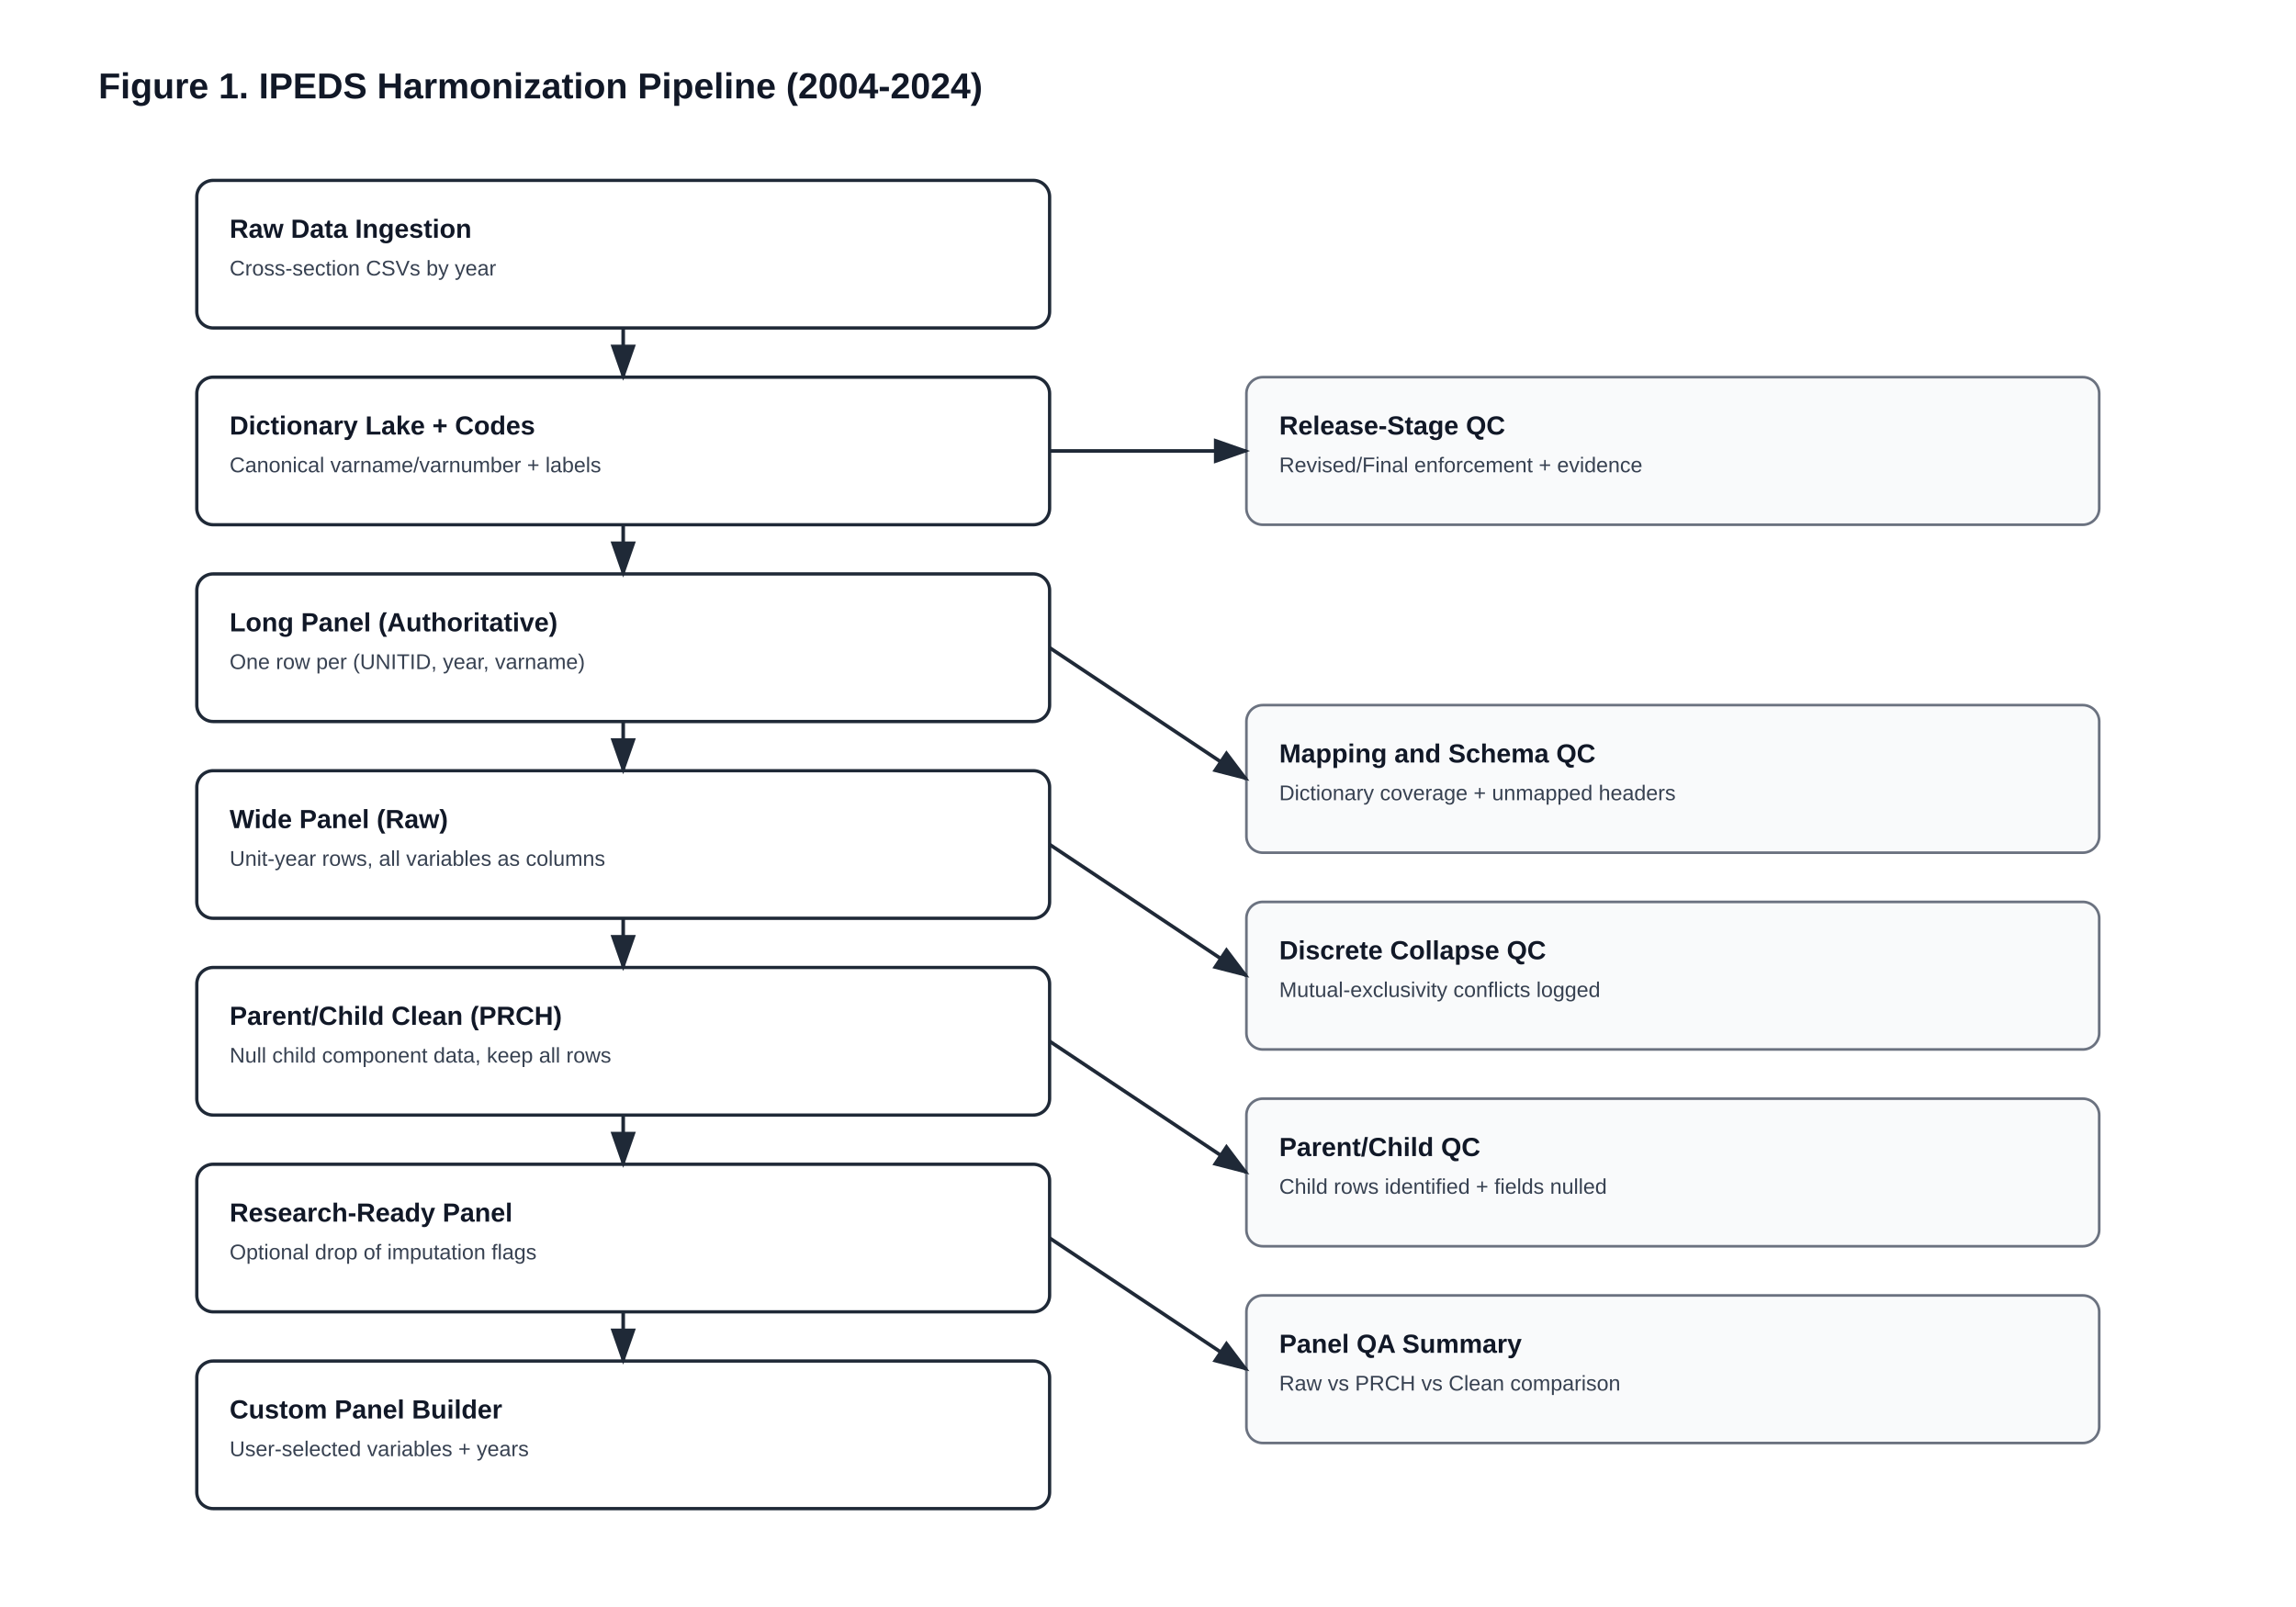
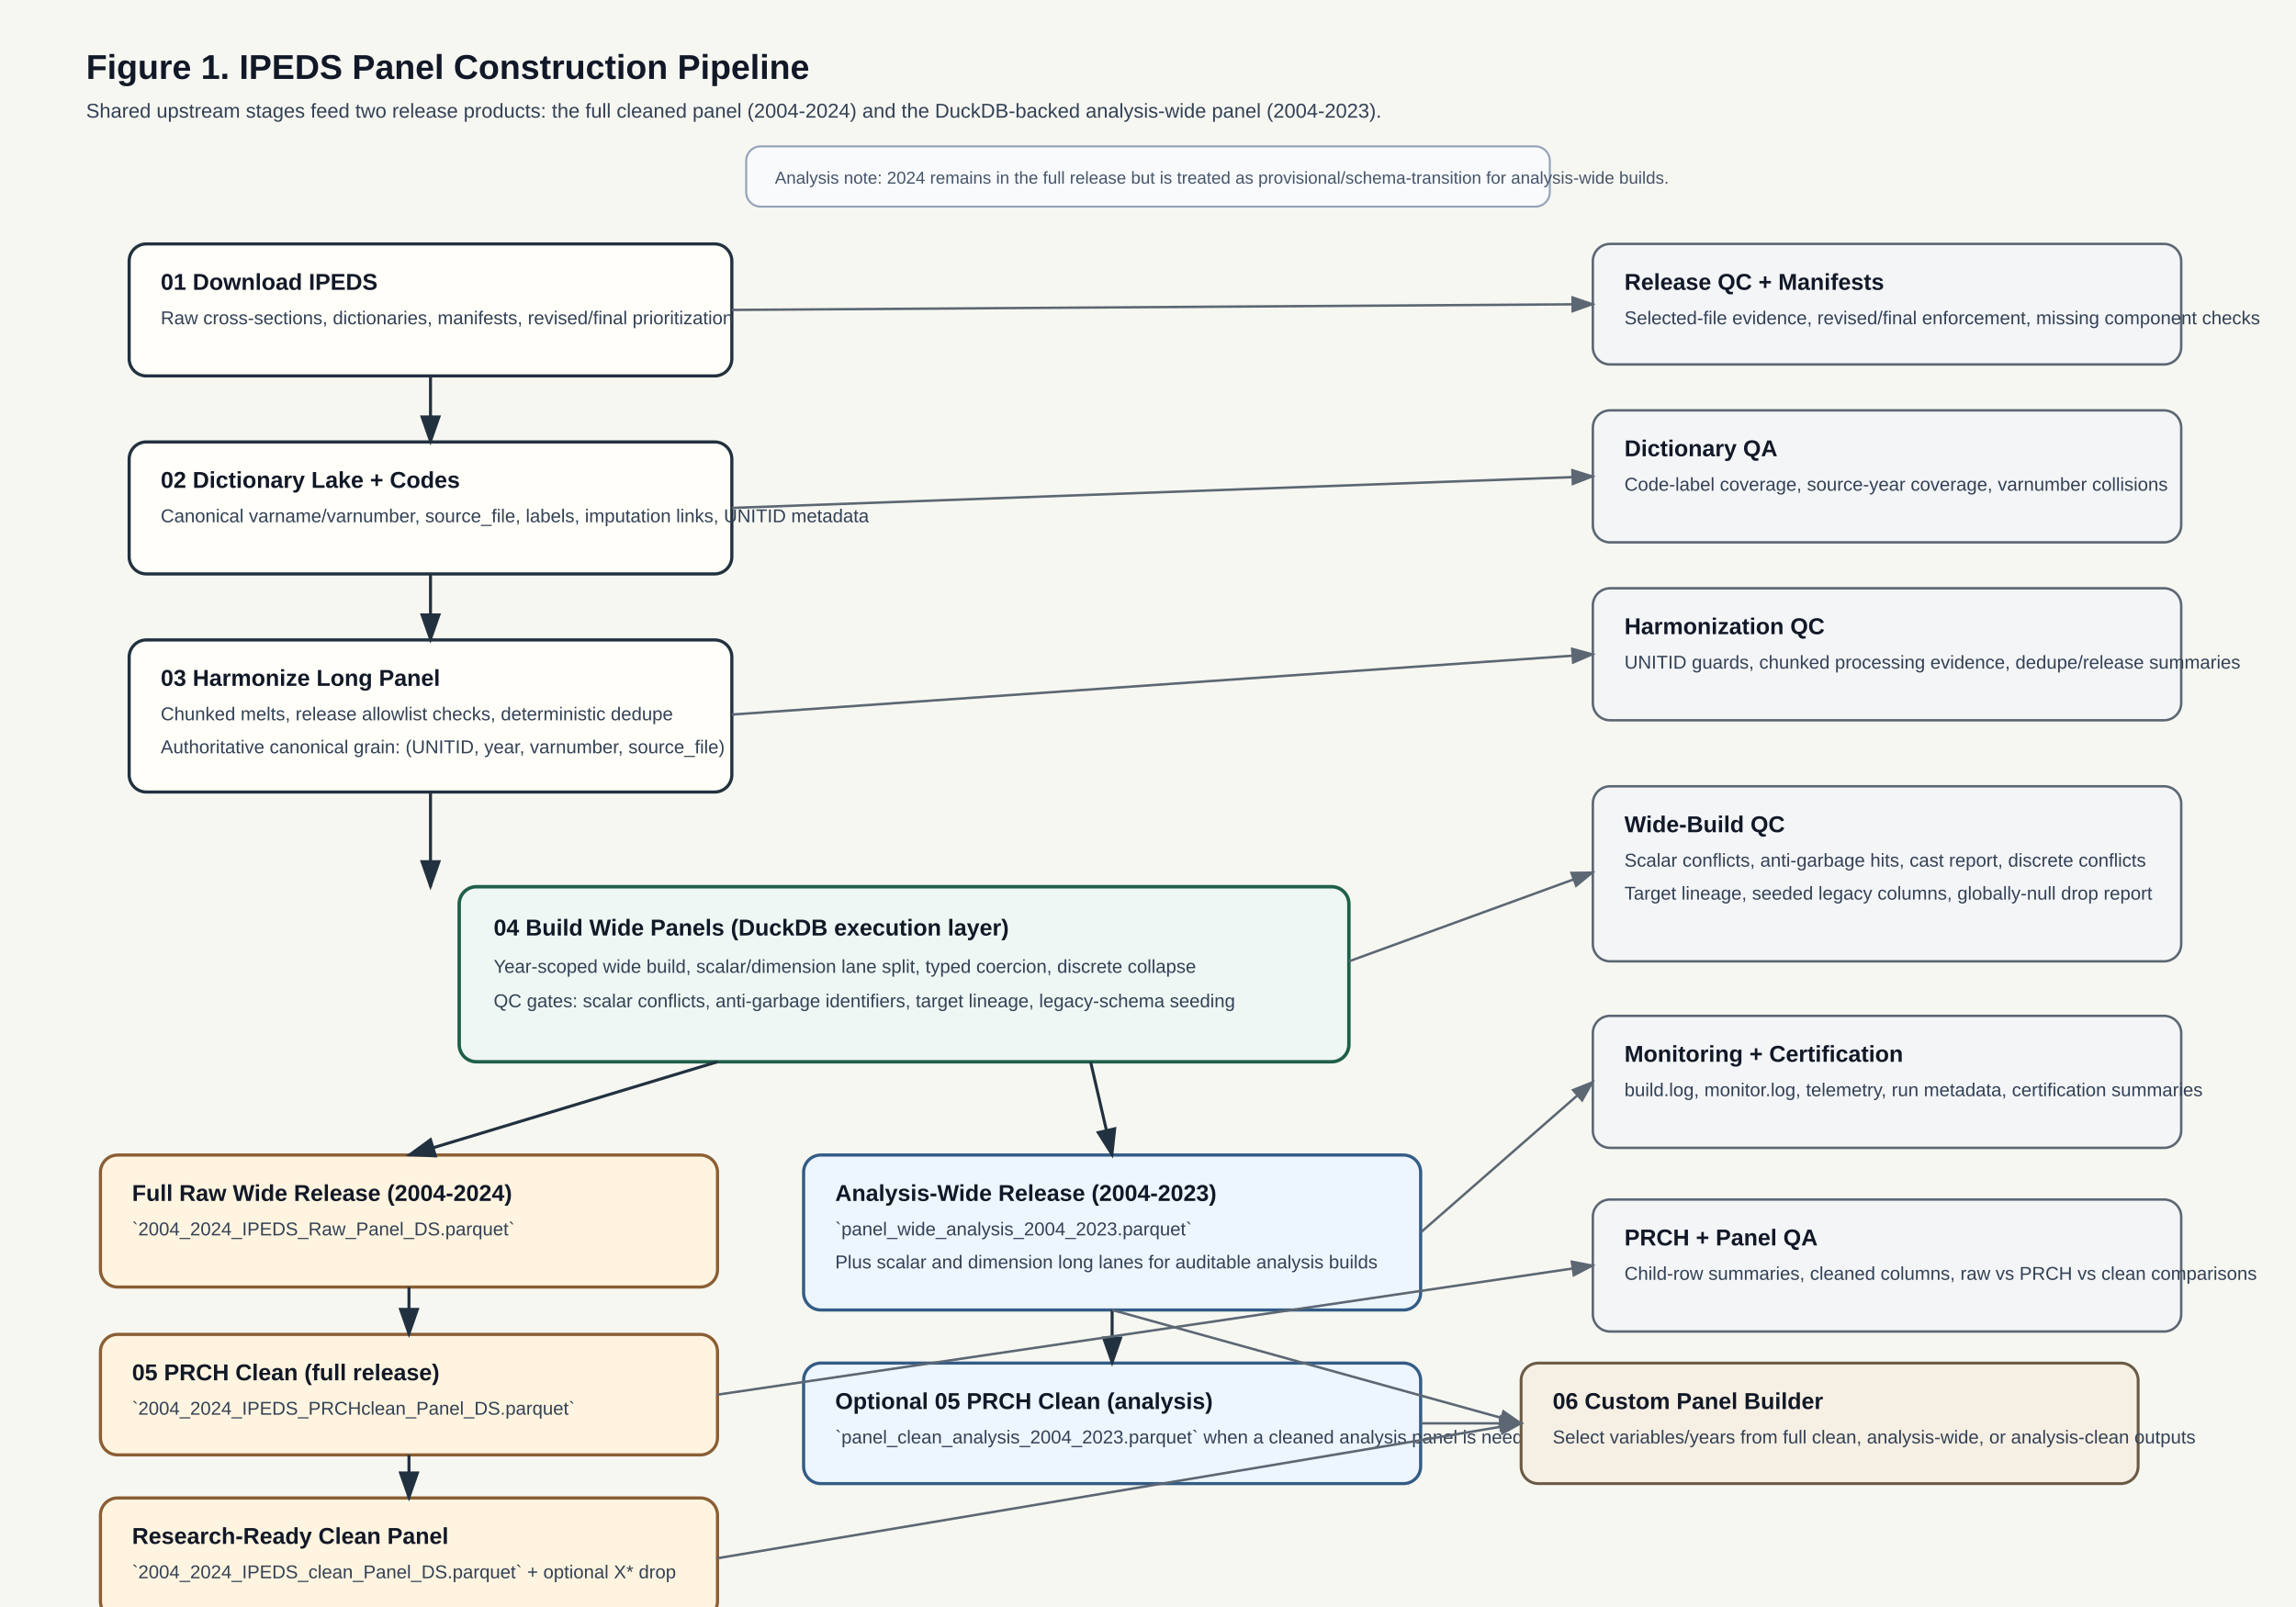
- <svg xmlns="http://www.w3.org/2000/svg" width="1400" height="980" viewBox="0 0 1400 980">
+ <svg xmlns="http://www.w3.org/2000/svg" width="1600" height="1120" viewBox="0 0 1600 1120">
  <defs>
    <style type="text/css">
-       .box { fill: #ffffff; stroke: #1f2937; stroke-width: 2; rx: 10; ry: 10; }
-       .qc  { fill: #f9fafb; stroke: #6b7280; stroke-width: 1.6; rx: 10; ry: 10; }
-       .title { font: 22px "Helvetica Neue", Arial, sans-serif; fill: #111827; font-weight: 700; }
-       .label { font: 16px "Helvetica Neue", Arial, sans-serif; fill: #111827; font-weight: 600; }
-       .small { font: 13px "Helvetica Neue", Arial, sans-serif; fill: #374151; }
-       .arrow { stroke: #1f2937; stroke-width: 2.2; marker-end: url(#arrowhead); }
+       .bg { fill: #f7f7f2; }
+       .core { fill: #fffef8; stroke: #22313f; stroke-width: 2.2; rx: 12; ry: 12; }
+       .build { fill: #eef7f3; stroke: #1f5f4a; stroke-width: 2.4; rx: 12; ry: 12; }
+       .full { fill: #fff4df; stroke: #8b5e34; stroke-width: 2.2; rx: 12; ry: 12; }
+       .analysis { fill: #edf5ff; stroke: #335c85; stroke-width: 2.2; rx: 12; ry: 12; }
+       .custom { fill: #f6efe3; stroke: #6b5a45; stroke-width: 2.0; rx: 12; ry: 12; }
+       .qc { fill: #f4f5f7; stroke: #5c6773; stroke-width: 1.7; rx: 12; ry: 12; }
+       .note { fill: #f8fafc; stroke: #94a3b8; stroke-width: 1.4; rx: 10; ry: 10; }
+       .title { font: 24px "Helvetica Neue", Arial, sans-serif; fill: #111827; font-weight: 700; }
+       .subtitle { font: 14px "Helvetica Neue", Arial, sans-serif; fill: #334155; }
+       .label { font: 16px "Helvetica Neue", Arial, sans-serif; fill: #111827; font-weight: 700; }
+       .small { font: 13px "Helvetica Neue", Arial, sans-serif; fill: #334155; }
+       .tiny { font: 12px "Helvetica Neue", Arial, sans-serif; fill: #475569; }
+       .arrow { stroke: #22313f; stroke-width: 2.1; fill: none; marker-end: url(#arrowhead); }
+       .soft-arrow { stroke: #5c6773; stroke-width: 1.7; fill: none; marker-end: url(#arrowhead-soft); }
    </style>
-     <marker id="arrowhead" markerWidth="10" markerHeight="7" refX="9" refY="3.5" orient="auto">
-       <polygon points="0 0, 10 3.5, 0 7" fill="#1f2937" />
+     <marker id="arrowhead" markerWidth="10" markerHeight="7" refX="8.8" refY="3.5" orient="auto">
+       <polygon points="0 0, 10 3.5, 0 7" fill="#22313f" />
+     </marker>
+     <marker id="arrowhead-soft" markerWidth="10" markerHeight="7" refX="8.8" refY="3.5" orient="auto">
+       <polygon points="0 0, 10 3.5, 0 7" fill="#5c6773" />
    </marker>
  </defs>
-   <rect x="0" y="0" width="1400" height="980" fill="#ffffff" />
-   <text x="60" y="60" class="title">Figure 1. IPEDS Harmonization Pipeline (2004-2024)</text>
-   <rect x="120" y="110" width="520" height="90" class="box" />
-   <text x="140" y="145" class="label">Raw Data Ingestion</text>
-   <text x="140" y="168" class="small">Cross-section CSVs by year</text>
-   <rect x="120" y="230" width="520" height="90" class="box" />
-   <text x="140" y="265" class="label">Dictionary Lake + Codes</text>
-   <text x="140" y="288" class="small">Canonical varname/varnumber + labels</text>
-   <rect x="120" y="350" width="520" height="90" class="box" />
-   <text x="140" y="385" class="label">Long Panel (Authoritative)</text>
-   <text x="140" y="408" class="small">One row per (UNITID, year, varname)</text>
-   <rect x="120" y="470" width="520" height="90" class="box" />
-   <text x="140" y="505" class="label">Wide Panel (Raw)</text>
-   <text x="140" y="528" class="small">Unit-year rows, all variables as columns</text>
-   <rect x="120" y="590" width="520" height="90" class="box" />
-   <text x="140" y="625" class="label">Parent/Child Clean (PRCH)</text>
-   <text x="140" y="648" class="small">Null child component data, keep all rows</text>
-   <rect x="120" y="710" width="520" height="90" class="box" />
-   <text x="140" y="745" class="label">Research-Ready Panel</text>
-   <text x="140" y="768" class="small">Optional drop of imputation flags</text>
-   <rect x="120" y="830" width="520" height="90" class="box" />
-   <text x="140" y="865" class="label">Custom Panel Builder</text>
-   <text x="140" y="888" class="small">User-selected variables + years</text>
-   <rect x="760" y="230" width="520" height="90" class="qc" />
-   <text x="780" y="265" class="label">Release-Stage QC</text>
-   <text x="780" y="288" class="small">Revised/Final enforcement + evidence</text>
-   <rect x="760" y="430" width="520" height="90" class="qc" />
-   <text x="780" y="465" class="label">Mapping and Schema QC</text>
-   <text x="780" y="488" class="small">Dictionary coverage + unmapped headers</text>
-   <rect x="760" y="550" width="520" height="90" class="qc" />
-   <text x="780" y="585" class="label">Discrete Collapse QC</text>
-   <text x="780" y="608" class="small">Mutual-exclusivity conflicts logged</text>
-   <rect x="760" y="670" width="520" height="90" class="qc" />
-   <text x="780" y="705" class="label">Parent/Child QC</text>
-   <text x="780" y="728" class="small">Child rows identified + fields nulled</text>
-   <rect x="760" y="790" width="520" height="90" class="qc" />
-   <text x="780" y="825" class="label">Panel QA Summary</text>
-   <text x="780" y="848" class="small">Raw vs PRCH vs Clean comparison</text>
-   <line x1="380" y1="200" x2="380" y2="230" class="arrow" />
-   <line x1="380" y1="320" x2="380" y2="350" class="arrow" />
-   <line x1="380" y1="440" x2="380" y2="470" class="arrow" />
-   <line x1="380" y1="560" x2="380" y2="590" class="arrow" />
-   <line x1="380" y1="680" x2="380" y2="710" class="arrow" />
-   <line x1="380" y1="800" x2="380" y2="830" class="arrow" />
-   <line x1="640" y1="275" x2="760" y2="275" class="arrow" />
-   <line x1="640" y1="395" x2="760" y2="475" class="arrow" />
-   <line x1="640" y1="515" x2="760" y2="595" class="arrow" />
-   <line x1="640" y1="635" x2="760" y2="715" class="arrow" />
-   <line x1="640" y1="755" x2="760" y2="835" class="arrow" />
+   <rect x="0" y="0" width="1600" height="1120" class="bg" />
+   <text x="60" y="55" class="title">Figure 1. IPEDS Panel Construction Pipeline</text>
+   <text x="60" y="82" class="subtitle">Shared upstream stages feed two release products: the full cleaned panel (2004-2024) and the DuckDB-backed analysis-wide panel (2004-2023).</text>
+   <rect x="520" y="102" width="560" height="42" class="note" />
+   <text x="540" y="128" class="tiny">Analysis note: 2024 remains in the full release but is treated as provisional/schema-transition for analysis-wide builds.</text>
+   <rect x="90" y="170" width="420" height="92" class="core" />
+   <text x="112" y="202" class="label">01 Download IPEDS</text>
+   <text x="112" y="226" class="small">Raw cross-sections, dictionaries, manifests, revised/final prioritization</text>
+   <rect x="90" y="308" width="420" height="92" class="core" />
+   <text x="112" y="340" class="label">02 Dictionary Lake + Codes</text>
+   <text x="112" y="364" class="small">Canonical varname/varnumber, source_file, labels, imputation links, UNITID metadata</text>
+   <rect x="90" y="446" width="420" height="106" class="core" />
+   <text x="112" y="478" class="label">03 Harmonize Long Panel</text>
+   <text x="112" y="502" class="small">Chunked melts, release allowlist checks, deterministic dedupe</text>
+   <text x="112" y="525" class="small">Authoritative canonical grain: (UNITID, year, varnumber, source_file)</text>
+   <rect x="320" y="618" width="620" height="122" class="build" />
+   <text x="344" y="652" class="label">04 Build Wide Panels (DuckDB execution layer)</text>
+   <text x="344" y="678" class="small">Year-scoped wide build, scalar/dimension lane split, typed coercion, discrete collapse</text>
+   <text x="344" y="702" class="small">QC gates: scalar conflicts, anti-garbage identifiers, target lineage, legacy-schema seeding</text>
+   <rect x="70" y="805" width="430" height="92" class="full" />
+   <text x="92" y="837" class="label">Full Raw Wide Release (2004-2024)</text>
+   <text x="92" y="861" class="small">`2004_2024_IPEDS_Raw_Panel_DS.parquet`</text>
+   <rect x="70" y="930" width="430" height="84" class="full" />
+   <text x="92" y="962" class="label">05 PRCH Clean (full release)</text>
+   <text x="92" y="986" class="small">`2004_2024_IPEDS_PRCHclean_Panel_DS.parquet`</text>
+   <rect x="70" y="1044" width="430" height="84" class="full" />
+   <text x="92" y="1076" class="label">Research-Ready Clean Panel</text>
+   <text x="92" y="1100" class="small">`2004_2024_IPEDS_clean_Panel_DS.parquet` + optional X* drop</text>
+   <rect x="560" y="805" width="430" height="108" class="analysis" />
+   <text x="582" y="837" class="label">Analysis-Wide Release (2004-2023)</text>
+   <text x="582" y="861" class="small">`panel_wide_analysis_2004_2023.parquet`</text>
+   <text x="582" y="884" class="small">Plus scalar and dimension long lanes for auditable analysis builds</text>
+   <rect x="560" y="950" width="430" height="84" class="analysis" />
+   <text x="582" y="982" class="label">Optional 05 PRCH Clean (analysis)</text>
+   <text x="582" y="1006" class="small">`panel_clean_analysis_2004_2023.parquet` when a cleaned analysis panel is needed</text>
+   <rect x="1060" y="950" width="430" height="84" class="custom" />
+   <text x="1082" y="982" class="label">06 Custom Panel Builder</text>
+   <text x="1082" y="1006" class="small">Select variables/years from full clean, analysis-wide, or analysis-clean outputs</text>
+   <rect x="1110" y="170" width="410" height="84" class="qc" />
+   <text x="1132" y="202" class="label">Release QC + Manifests</text>
+   <text x="1132" y="226" class="small">Selected-file evidence, revised/final enforcement, missing component checks</text>
+   <rect x="1110" y="286" width="410" height="92" class="qc" />
+   <text x="1132" y="318" class="label">Dictionary QA</text>
+   <text x="1132" y="342" class="small">Code-label coverage, source-year coverage, varnumber collisions</text>
+   <rect x="1110" y="410" width="410" height="92" class="qc" />
+   <text x="1132" y="442" class="label">Harmonization QC</text>
+   <text x="1132" y="466" class="small">UNITID guards, chunked processing evidence, dedupe/release summaries</text>
+   <rect x="1110" y="548" width="410" height="122" class="qc" />
+   <text x="1132" y="580" class="label">Wide-Build QC</text>
+   <text x="1132" y="604" class="small">Scalar conflicts, anti-garbage hits, cast report, discrete conflicts</text>
+   <text x="1132" y="627" class="small">Target lineage, seeded legacy columns, globally-null drop report</text>
+   <rect x="1110" y="708" width="410" height="92" class="qc" />
+   <text x="1132" y="740" class="label">Monitoring + Certification</text>
+   <text x="1132" y="764" class="small">build.log, monitor.log, telemetry, run metadata, certification summaries</text>
+   <rect x="1110" y="836" width="410" height="92" class="qc" />
+   <text x="1132" y="868" class="label">PRCH + Panel QA</text>
+   <text x="1132" y="892" class="small">Child-row summaries, cleaned columns, raw vs PRCH vs clean comparisons</text>
+   <line x1="300" y1="262" x2="300" y2="308" class="arrow" />
+   <line x1="300" y1="400" x2="300" y2="446" class="arrow" />
+   <line x1="300" y1="552" x2="300" y2="618" class="arrow" />
+   <line x1="500" y1="740" x2="285" y2="805" class="arrow" />
+   <line x1="760" y1="740" x2="775" y2="805" class="arrow" />
+   <line x1="285" y1="897" x2="285" y2="930" class="arrow" />
+   <line x1="285" y1="1014" x2="285" y2="1044" class="arrow" />
+   <line x1="775" y1="913" x2="775" y2="950" class="arrow" />
+   <line x1="500" y1="1086" x2="1060" y2="992" class="soft-arrow" />
+   <line x1="990" y1="992" x2="1060" y2="992" class="soft-arrow" />
+   <line x1="775" y1="913" x2="1060" y2="992" class="soft-arrow" />
+   <line x1="510" y1="216" x2="1110" y2="212" class="soft-arrow" />
+   <line x1="510" y1="354" x2="1110" y2="332" class="soft-arrow" />
+   <line x1="510" y1="498" x2="1110" y2="456" class="soft-arrow" />
+   <line x1="940" y1="670" x2="1110" y2="608" class="soft-arrow" />
+   <line x1="990" y1="859" x2="1110" y2="754" class="soft-arrow" />
+   <line x1="500" y1="972" x2="1110" y2="882" class="soft-arrow" />
</svg>
